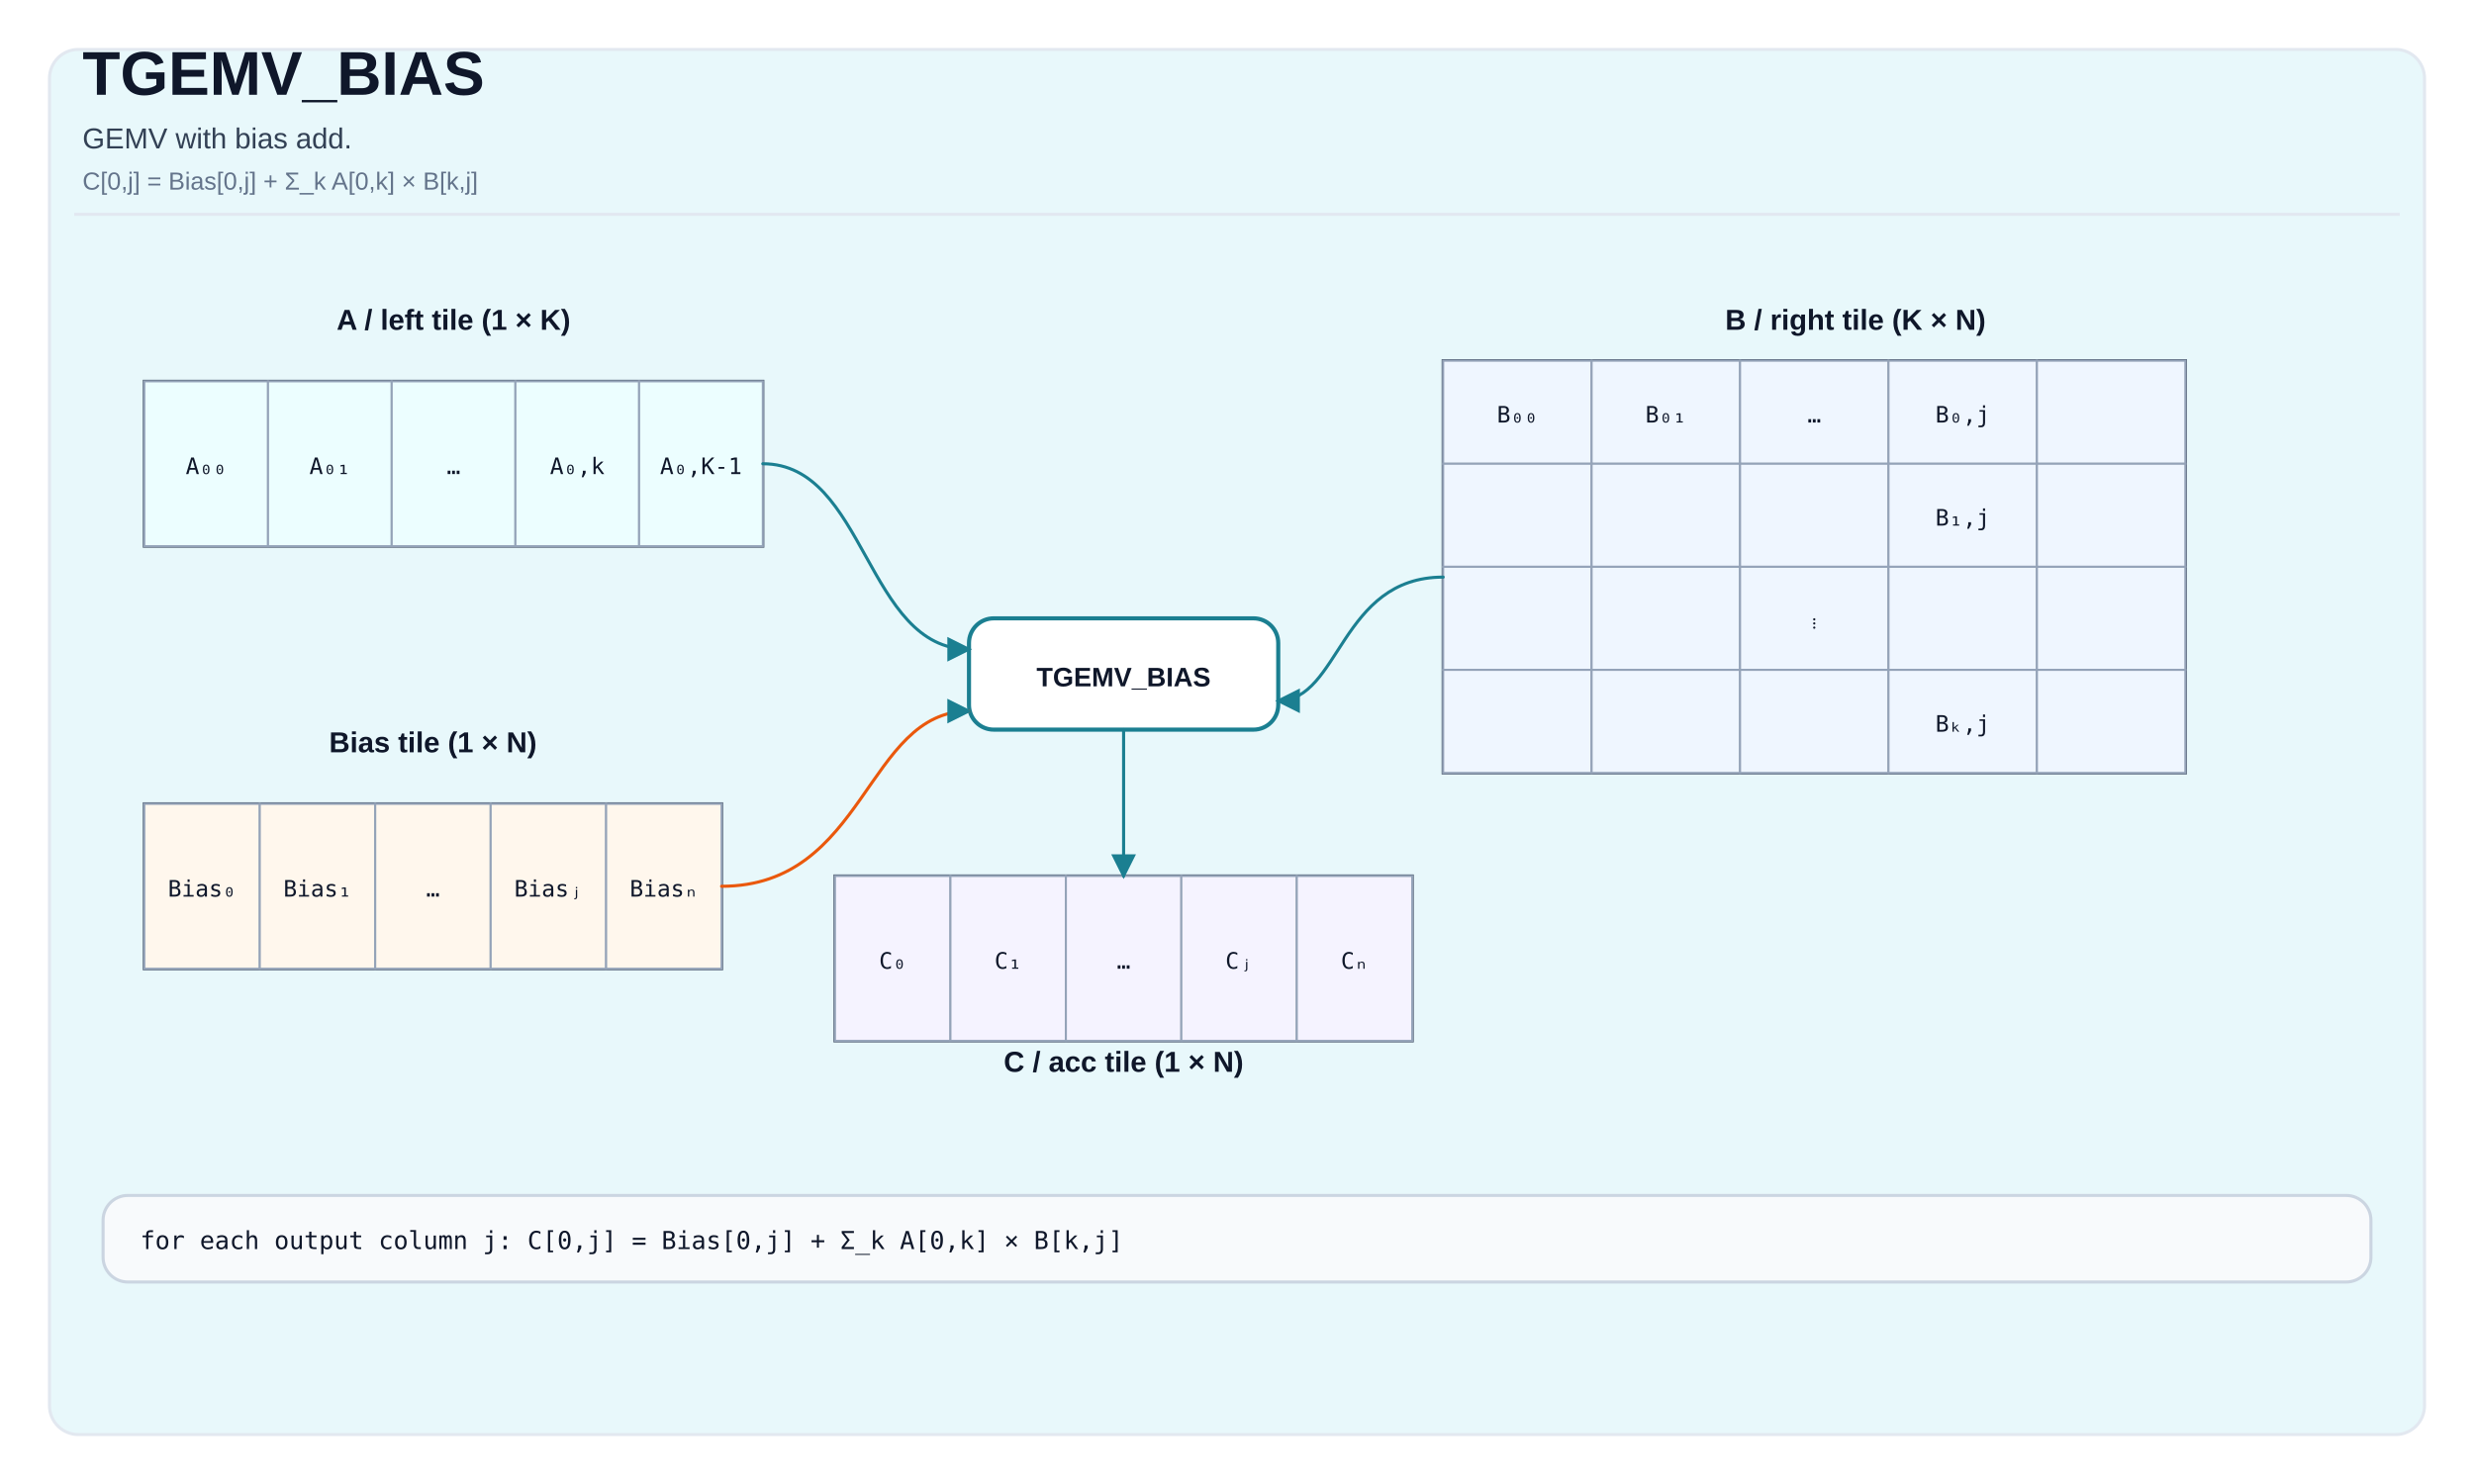
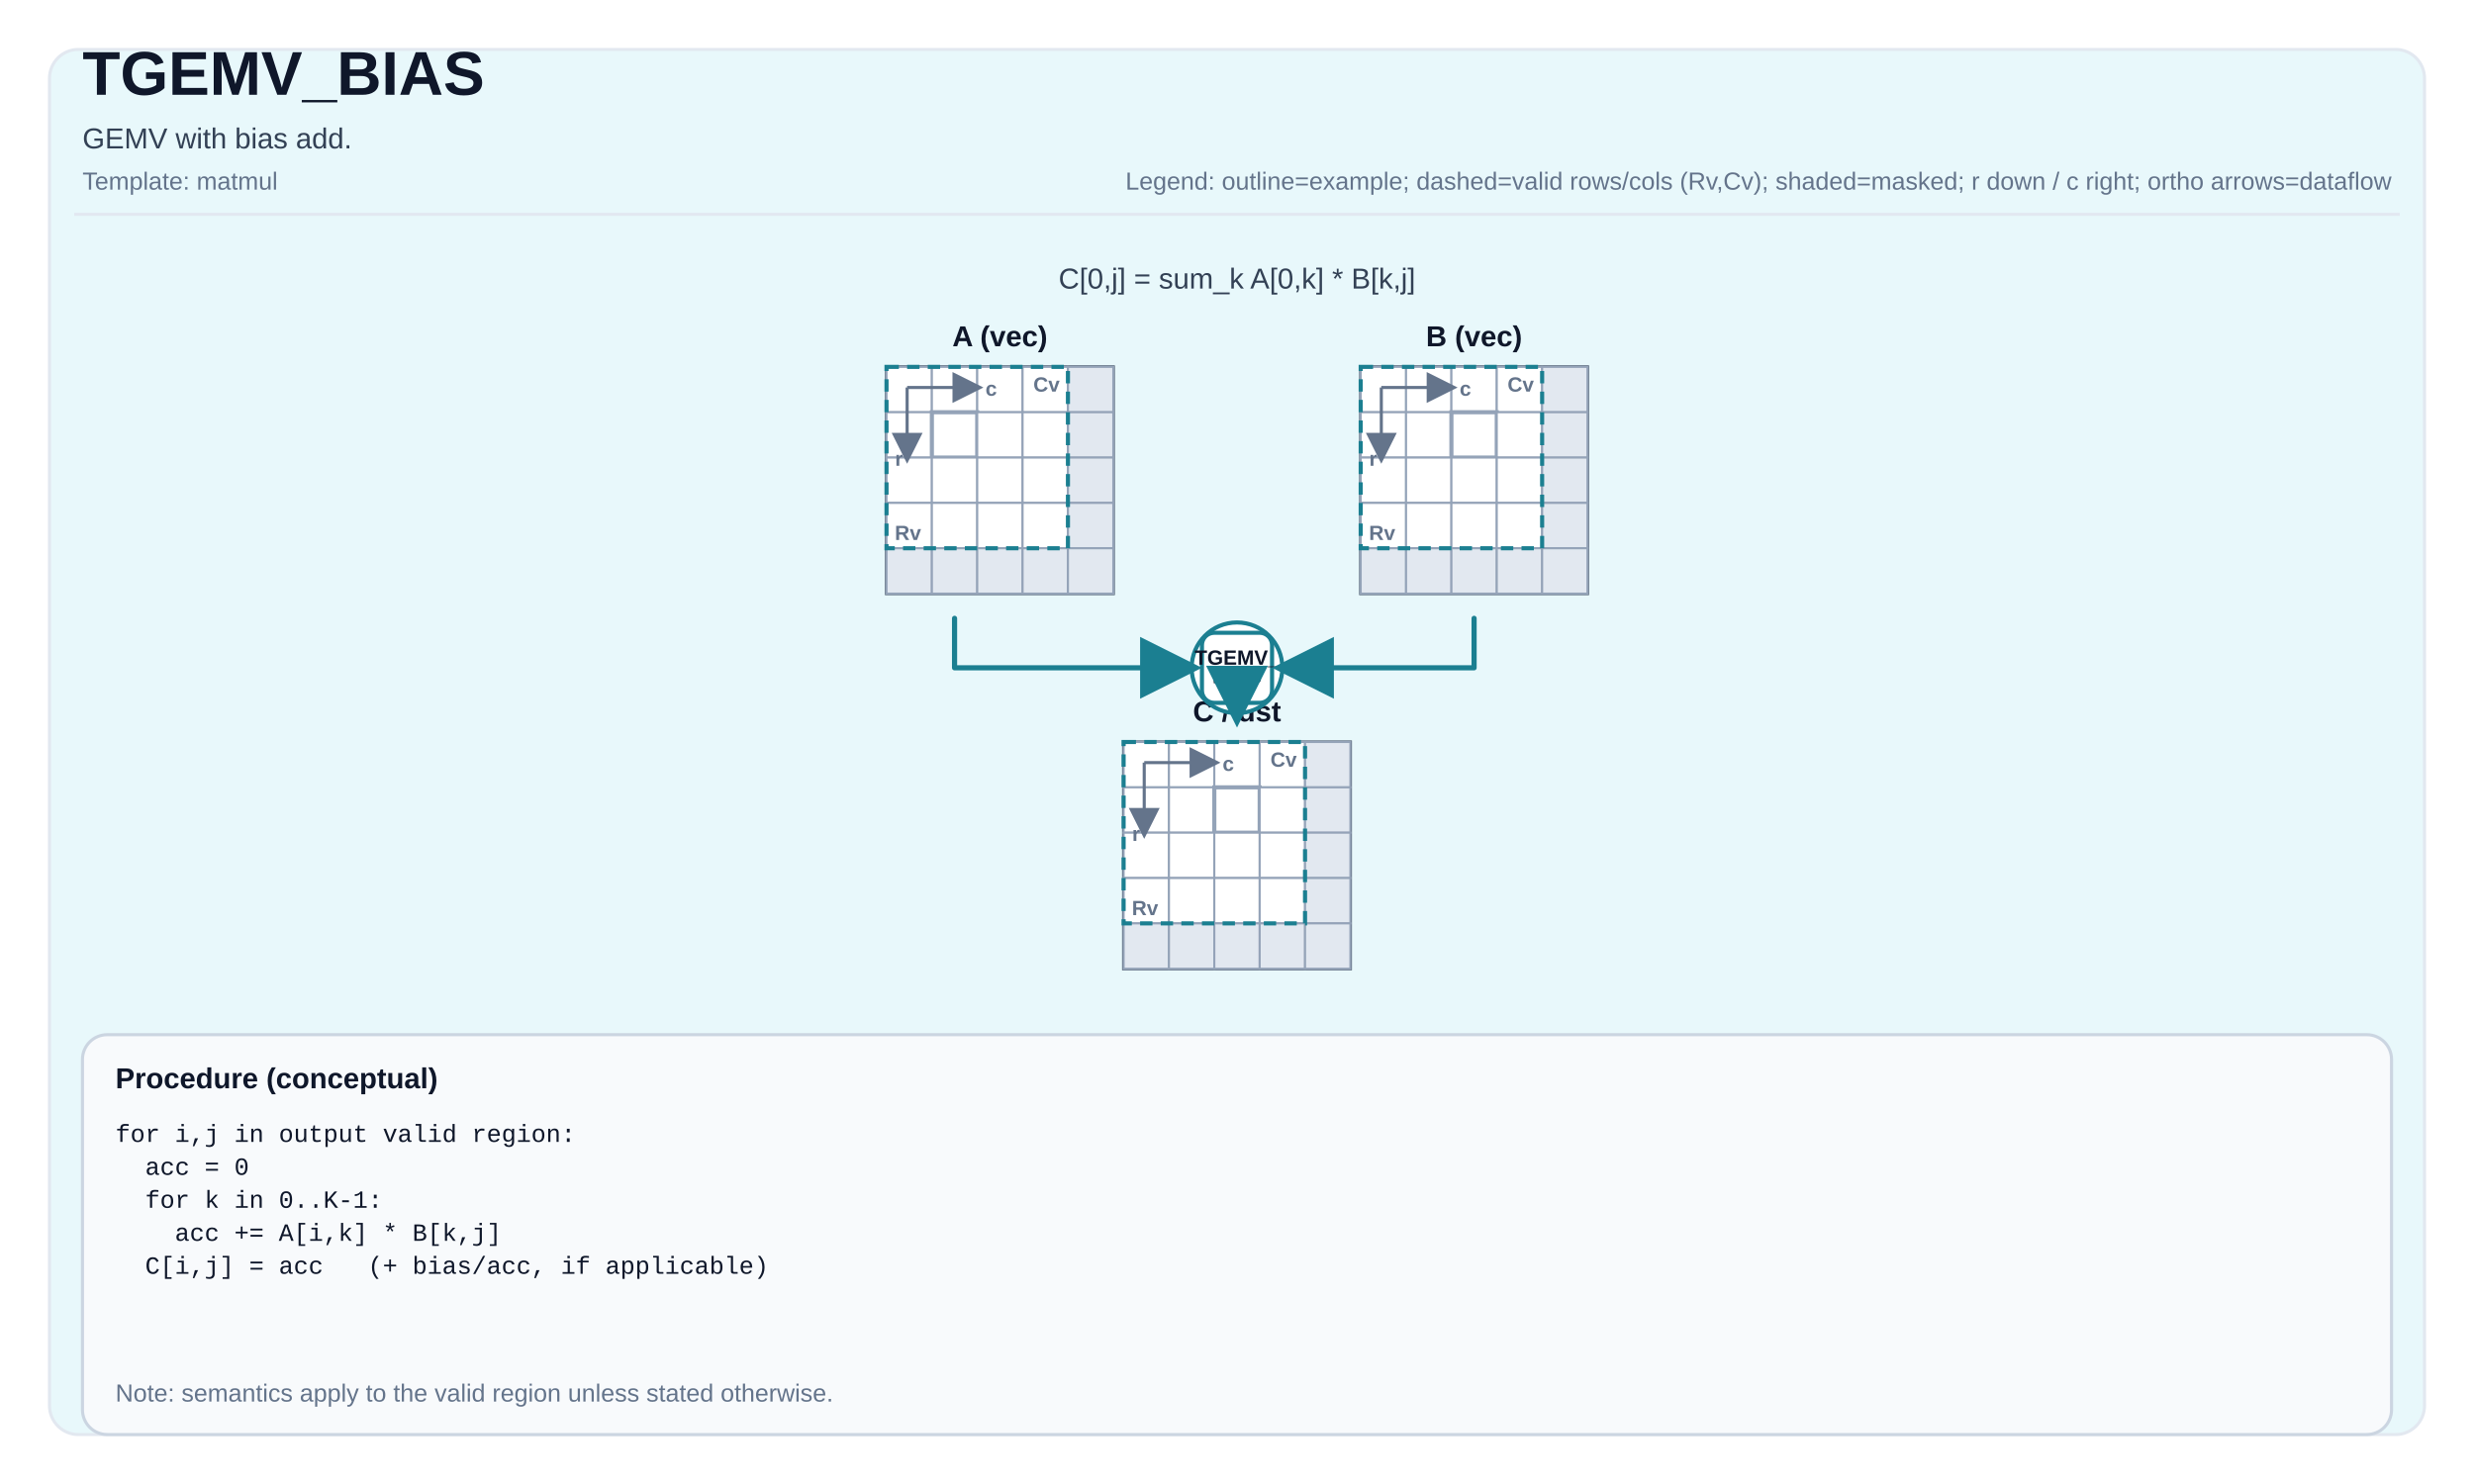
<svg xmlns="http://www.w3.org/2000/svg" width="1200" height="720" viewBox="0 0 1200 720" role="img" aria-label="TGEMV_BIAS tile operation diagram">
  <defs>
-     <marker id="arrow" markerWidth="8" markerHeight="8" refX="7" refY="4" orient="auto">
-       <path d="M0,0 L0,8 L8,4 z" fill="#1B7F91" />
+     <marker id="arrow" markerWidth="12" markerHeight="12" refX="10" refY="6" orient="auto">
+       <path d="M0,0 L0,12 L12,6 z" fill="#1B7F91" />
+     </marker>
+     <marker id="axisArrow" markerWidth="10" markerHeight="10" refX="8" refY="5" orient="auto">
+       <path d="M0,0 L0,10 L10,5 z" fill="#64748b" />
    </marker>
  </defs>
  <style>
svg { font-family: Arial, Helvetica, sans-serif; }
.title { font-size: 30px; font-weight: 700; fill: #0f172a; }
.subtitle { font-size: 14px; fill: #334155; }
.meta { font-size: 12px; fill: #64748b; }
.frame { fill: white; }
.panel { fill: #E8F8FB; stroke: #e2e8f0; stroke-width: 1.5; rx: 14; }
.tileLabel { font-size: 14px; font-weight: 700; fill: #0f172a; }
.tileBorder { fill: none; stroke: #475569; stroke-width: 1.5; }
.cell { fill: #ffffff; stroke: #94a3b8; stroke-width: 1; }
- .cellA { fill: #ecfeff; }
- .cellB { fill: #eff6ff; }
- .cellBias { fill: #fff7ed; }
- .cellC { fill: #f5f3ff; }
- .cellText { font-family: ui-monospace, SFMono-Regular, Menlo, Monaco, Consolas, monospace; font-size: 11px; fill: #0f172a; }
- .arrow { stroke-width: 1.5; fill: none; stroke-linejoin: round; stroke-linecap: round; marker-end: url(#arrow); }
+ .cellMasked { fill: #e2e8f0; }
+ .cellHL { stroke-width: 2; }
+ .cellText { font-family: ui-monospace, SFMono-Regular, Menlo, Monaco, Consolas, 'Liberation Mono', 'Courier New', monospace; font-size: 10px; fill: #0f172a; }
+ .arrow { stroke-width: 2.5; fill: none; stroke-linejoin: round; stroke-linecap: round; }
+ .axisLine { stroke: #64748b; stroke-width: 1.5; fill: none; }
+ .axisText { font-size: 10px; fill: #64748b; font-weight: 700; }
+ .opCircle { fill: #ffffff; stroke-width: 2; }
+ .opRect { fill: #ffffff; stroke-width: 2; }
+ .opText { font-size: 10px; font-weight: 800; fill: #0f172a; }
.procBox { fill: #f8fafc; stroke: #cbd5e1; stroke-width: 1.5; rx: 12; }
- .procText { font-family: ui-monospace, SFMono-Regular, Menlo, Monaco, Consolas, monospace; font-size: 12px; fill: #0f172a; }
- .opBox { fill: #ffffff; stroke: #1B7F91; stroke-width: 2; rx: 12; }
- .opText { font-size: 13px; font-weight: 800; fill: #0f172a; }
+ .procTitle { font-size: 14px; font-weight: 700; fill: #0f172a; }
+ .procText { font-family: ui-monospace, SFMono-Regular, Menlo, Monaco, Consolas, 'Liberation Mono', 'Courier New', monospace; font-size: 12px; fill: #0f172a; }
+ .smallLabel { font-size: 12px; fill: #334155; }
+ .scalarBox { fill: #ffffff; stroke: #cbd5e1; stroke-width: 1.5; }
+ .scalarValue { font-size: 16px; font-weight: 700; }
+ .validBox { fill: none; stroke-width: 2; stroke-dasharray: 6 4; }
</style>
  <rect x="0" y="0" width="1200" height="720" class="frame" />
  <rect x="24" y="24" width="1152" height="672" class="panel" />
  <text x="40" y="46" class="title">TGEMV_BIAS</text>
  <text x="40" y="72" class="subtitle">GEMV with bias add.</text>
-   <text x="40" y="92" class="meta">C[0,j] = Bias[0,j] + Σ_k A[0,k] × B[k,j]</text>
+   <text x="40" y="92" class="meta">Template: matmul</text>
+   <text x="1160" y="92" class="meta" text-anchor="end">Legend: outline=example; dashed=valid rows/cols (Rv,Cv); shaded=masked; r down / c right; ortho arrows=dataflow</text>
  <line x1="36" y1="104" x2="1164" y2="104" stroke="#e2e8f0" stroke-width="1.5" />
-   <text x="220" y="160" class="tileLabel" text-anchor="middle">A / left tile (1 × K)</text>
-   <rect x="70" y="185" width="300" height="80" class="tileBorder" />
-   <rect x="70" y="185" width="60" height="80" class="cell cellA" />
-   <rect x="130" y="185" width="60" height="80" class="cell cellA" />
-   <rect x="190" y="185" width="60" height="80" class="cell cellA" />
-   <rect x="250" y="185" width="60" height="80" class="cell cellA" />
-   <rect x="310" y="185" width="60" height="80" class="cell cellA" />
-   <text x="100" y="230" class="cellText" text-anchor="middle">A₀₀</text>
-   <text x="160" y="230" class="cellText" text-anchor="middle">A₀₁</text>
-   <text x="220" y="230" class="cellText" text-anchor="middle">…</text>
-   <text x="280" y="230" class="cellText" text-anchor="middle">A₀,k</text>
-   <text x="340" y="230" class="cellText" text-anchor="middle">A₀,K-1</text>
-   <text x="900" y="160" class="tileLabel" text-anchor="middle">B / right tile (K × N)</text>
-   <rect x="700" y="175" width="360" height="200" class="tileBorder" />
-   <rect x="700" y="175" width="72" height="50" class="cell cellB" />
-   <rect x="772" y="175" width="72" height="50" class="cell cellB" />
-   <rect x="844" y="175" width="72" height="50" class="cell cellB" />
-   <rect x="916" y="175" width="72" height="50" class="cell cellB" />
-   <rect x="988" y="175" width="72" height="50" class="cell cellB" />
-   <rect x="700" y="225" width="72" height="50" class="cell cellB" />
-   <rect x="772" y="225" width="72" height="50" class="cell cellB" />
-   <rect x="844" y="225" width="72" height="50" class="cell cellB" />
-   <rect x="916" y="225" width="72" height="50" class="cell cellB" />
-   <rect x="988" y="225" width="72" height="50" class="cell cellB" />
-   <rect x="700" y="275" width="72" height="50" class="cell cellB" />
-   <rect x="772" y="275" width="72" height="50" class="cell cellB" />
-   <rect x="844" y="275" width="72" height="50" class="cell cellB" />
-   <rect x="916" y="275" width="72" height="50" class="cell cellB" />
-   <rect x="988" y="275" width="72" height="50" class="cell cellB" />
-   <rect x="700" y="325" width="72" height="50" class="cell cellB" />
-   <rect x="772" y="325" width="72" height="50" class="cell cellB" />
-   <rect x="844" y="325" width="72" height="50" class="cell cellB" />
-   <rect x="916" y="325" width="72" height="50" class="cell cellB" />
-   <rect x="988" y="325" width="72" height="50" class="cell cellB" />
-   <text x="736" y="205" class="cellText" text-anchor="middle">B₀₀</text>
-   <text x="808" y="205" class="cellText" text-anchor="middle">B₀₁</text>
-   <text x="880" y="205" class="cellText" text-anchor="middle">…</text>
-   <text x="952" y="205" class="cellText" text-anchor="middle">B₀,j</text>
-   <text x="952" y="255" class="cellText" text-anchor="middle">B₁,j</text>
-   <text x="880" y="305" class="cellText" text-anchor="middle">⋮</text>
-   <text x="952" y="355" class="cellText" text-anchor="middle">Bₖ,j</text>
-   <text x="210" y="365" class="tileLabel" text-anchor="middle">Bias tile (1 × N)</text>
-   <rect x="70" y="390" width="280" height="80" class="tileBorder" />
-   <rect x="70" y="390" width="56" height="80" class="cell cellBias" />
-   <rect x="126" y="390" width="56" height="80" class="cell cellBias" />
-   <rect x="182" y="390" width="56" height="80" class="cell cellBias" />
-   <rect x="238" y="390" width="56" height="80" class="cell cellBias" />
-   <rect x="294" y="390" width="56" height="80" class="cell cellBias" />
-   <text x="98" y="435" class="cellText" text-anchor="middle">Bias₀</text>
-   <text x="154" y="435" class="cellText" text-anchor="middle">Bias₁</text>
-   <text x="210" y="435" class="cellText" text-anchor="middle">…</text>
-   <text x="266" y="435" class="cellText" text-anchor="middle">Biasⱼ</text>
-   <text x="322" y="435" class="cellText" text-anchor="middle">Biasₙ</text>
-   <rect x="470" y="300" width="150" height="54" class="opBox" />
-   <text x="545" y="333" class="opText" text-anchor="middle">TGEMV_BIAS</text>
-   <path d="M 370 225 C 420 225, 420 315, 470 315" class="arrow" stroke="#1B7F91" />
-   <path d="M 700 280 C 650 280, 650 340, 620 340" class="arrow" stroke="#1B7F91" />
-   <path d="M 350 430 C 420 430, 420 345, 470 345" class="arrow" stroke="#ea580c" />
-   <text x="545" y="520" class="tileLabel" text-anchor="middle">C / acc tile (1 × N)</text>
-   <rect x="405" y="425" width="280" height="80" class="tileBorder" />
-   <rect x="405" y="425" width="56" height="80" class="cell cellC" />
-   <rect x="461" y="425" width="56" height="80" class="cell cellC" />
-   <rect x="517" y="425" width="56" height="80" class="cell cellC" />
-   <rect x="573" y="425" width="56" height="80" class="cell cellC" />
-   <rect x="629" y="425" width="56" height="80" class="cell cellC" />
-   <text x="433" y="470" class="cellText" text-anchor="middle">C₀</text>
-   <text x="489" y="470" class="cellText" text-anchor="middle">C₁</text>
-   <text x="545" y="470" class="cellText" text-anchor="middle">…</text>
-   <text x="601" y="470" class="cellText" text-anchor="middle">Cⱼ</text>
-   <text x="657" y="470" class="cellText" text-anchor="middle">Cₙ</text>
-   <path d="M 545 354 L 545 425" class="arrow" stroke="#1B7F91" />
-   <rect x="50" y="580" width="1100" height="42" class="procBox" />
-   <text x="68" y="606" class="procText">for each output column j: C[0,j] = Bias[0,j] + Σ_k A[0,k] × B[k,j]</text>
+   <text x="485" y="168" class="tileLabel" text-anchor="middle">A (vec)</text>
+   <rect x="430" y="178" width="110" height="110" class="tileBorder" />
+   <rect x="430" y="178" width="22" height="22" class="cell" />
+   <rect x="452" y="178" width="22" height="22" class="cell" />
+   <rect x="474" y="178" width="22" height="22" class="cell" />
+   <rect x="496" y="178" width="22" height="22" class="cell" />
+   <rect x="518" y="178" width="22" height="22" class="cell cellMasked" />
+   <rect x="430" y="200" width="22" height="22" class="cell" />
+   <rect x="452" y="200" width="22" height="22" class="cell cellHL" stroke="#1B7F91" />
+   <rect x="474" y="200" width="22" height="22" class="cell" />
+   <rect x="496" y="200" width="22" height="22" class="cell" />
+   <rect x="518" y="200" width="22" height="22" class="cell cellMasked" />
+   <rect x="430" y="222" width="22" height="22" class="cell" />
+   <rect x="452" y="222" width="22" height="22" class="cell" />
+   <rect x="474" y="222" width="22" height="22" class="cell" />
+   <rect x="496" y="222" width="22" height="22" class="cell" />
+   <rect x="518" y="222" width="22" height="22" class="cell cellMasked" />
+   <rect x="430" y="244" width="22" height="22" class="cell" />
+   <rect x="452" y="244" width="22" height="22" class="cell" />
+   <rect x="474" y="244" width="22" height="22" class="cell" />
+   <rect x="496" y="244" width="22" height="22" class="cell" />
+   <rect x="518" y="244" width="22" height="22" class="cell cellMasked" />
+   <rect x="430" y="266" width="22" height="22" class="cell cellMasked" />
+   <rect x="452" y="266" width="22" height="22" class="cell cellMasked" />
+   <rect x="474" y="266" width="22" height="22" class="cell cellMasked" />
+   <rect x="496" y="266" width="22" height="22" class="cell cellMasked" />
+   <rect x="518" y="266" width="22" height="22" class="cell cellMasked" />
+   <rect x="430" y="178" width="88" height="88" class="validBox" stroke="#1B7F91" />
+   <text x="434" y="262" class="axisText">Rv</text>
+   <text x="514" y="190" class="axisText" text-anchor="end">Cv</text>
+   <path d="M 440 188 L 474 188" class="axisLine" marker-end="url(#axisArrow)" />
+   <path d="M 440 188 L 440 222" class="axisLine" marker-end="url(#axisArrow)" />
+   <text x="478" y="192" class="axisText">c</text>
+   <text x="438" y="226" class="axisText" text-anchor="end">r</text>
+   <text x="715" y="168" class="tileLabel" text-anchor="middle">B (vec)</text>
+   <rect x="660" y="178" width="110" height="110" class="tileBorder" />
+   <rect x="660" y="178" width="22" height="22" class="cell" />
+   <rect x="682" y="178" width="22" height="22" class="cell" />
+   <rect x="704" y="178" width="22" height="22" class="cell" />
+   <rect x="726" y="178" width="22" height="22" class="cell" />
+   <rect x="748" y="178" width="22" height="22" class="cell cellMasked" />
+   <rect x="660" y="200" width="22" height="22" class="cell" />
+   <rect x="682" y="200" width="22" height="22" class="cell" />
+   <rect x="704" y="200" width="22" height="22" class="cell cellHL" stroke="#1B7F91" />
+   <rect x="726" y="200" width="22" height="22" class="cell" />
+   <rect x="748" y="200" width="22" height="22" class="cell cellMasked" />
+   <rect x="660" y="222" width="22" height="22" class="cell" />
+   <rect x="682" y="222" width="22" height="22" class="cell" />
+   <rect x="704" y="222" width="22" height="22" class="cell" />
+   <rect x="726" y="222" width="22" height="22" class="cell" />
+   <rect x="748" y="222" width="22" height="22" class="cell cellMasked" />
+   <rect x="660" y="244" width="22" height="22" class="cell" />
+   <rect x="682" y="244" width="22" height="22" class="cell" />
+   <rect x="704" y="244" width="22" height="22" class="cell" />
+   <rect x="726" y="244" width="22" height="22" class="cell" />
+   <rect x="748" y="244" width="22" height="22" class="cell cellMasked" />
+   <rect x="660" y="266" width="22" height="22" class="cell cellMasked" />
+   <rect x="682" y="266" width="22" height="22" class="cell cellMasked" />
+   <rect x="704" y="266" width="22" height="22" class="cell cellMasked" />
+   <rect x="726" y="266" width="22" height="22" class="cell cellMasked" />
+   <rect x="748" y="266" width="22" height="22" class="cell cellMasked" />
+   <rect x="660" y="178" width="88" height="88" class="validBox" stroke="#1B7F91" />
+   <text x="664" y="262" class="axisText">Rv</text>
+   <text x="744" y="190" class="axisText" text-anchor="end">Cv</text>
+   <path d="M 670 188 L 704 188" class="axisLine" marker-end="url(#axisArrow)" />
+   <path d="M 670 188 L 670 222" class="axisLine" marker-end="url(#axisArrow)" />
+   <text x="708" y="192" class="axisText">c</text>
+   <text x="668" y="226" class="axisText" text-anchor="end">r</text>
+   <text x="600" y="350" class="tileLabel" text-anchor="middle">C / dst</text>
+   <rect x="545" y="360" width="110" height="110" class="tileBorder" />
+   <rect x="545" y="360" width="22" height="22" class="cell" />
+   <rect x="567" y="360" width="22" height="22" class="cell" />
+   <rect x="589" y="360" width="22" height="22" class="cell" />
+   <rect x="611" y="360" width="22" height="22" class="cell" />
+   <rect x="633" y="360" width="22" height="22" class="cell cellMasked" />
+   <rect x="545" y="382" width="22" height="22" class="cell" />
+   <rect x="567" y="382" width="22" height="22" class="cell" />
+   <rect x="589" y="382" width="22" height="22" class="cell cellHL" stroke="#1B7F91" />
+   <rect x="611" y="382" width="22" height="22" class="cell" />
+   <rect x="633" y="382" width="22" height="22" class="cell cellMasked" />
+   <rect x="545" y="404" width="22" height="22" class="cell" />
+   <rect x="567" y="404" width="22" height="22" class="cell" />
+   <rect x="589" y="404" width="22" height="22" class="cell" />
+   <rect x="611" y="404" width="22" height="22" class="cell" />
+   <rect x="633" y="404" width="22" height="22" class="cell cellMasked" />
+   <rect x="545" y="426" width="22" height="22" class="cell" />
+   <rect x="567" y="426" width="22" height="22" class="cell" />
+   <rect x="589" y="426" width="22" height="22" class="cell" />
+   <rect x="611" y="426" width="22" height="22" class="cell" />
+   <rect x="633" y="426" width="22" height="22" class="cell cellMasked" />
+   <rect x="545" y="448" width="22" height="22" class="cell cellMasked" />
+   <rect x="567" y="448" width="22" height="22" class="cell cellMasked" />
+   <rect x="589" y="448" width="22" height="22" class="cell cellMasked" />
+   <rect x="611" y="448" width="22" height="22" class="cell cellMasked" />
+   <rect x="633" y="448" width="22" height="22" class="cell cellMasked" />
+   <rect x="545" y="360" width="88" height="88" class="validBox" stroke="#1B7F91" />
+   <text x="549" y="444" class="axisText">Rv</text>
+   <text x="629" y="372" class="axisText" text-anchor="end">Cv</text>
+   <path d="M 555 370 L 589 370" class="axisLine" marker-end="url(#axisArrow)" />
+   <path d="M 555 370 L 555 404" class="axisLine" marker-end="url(#axisArrow)" />
+   <text x="593" y="374" class="axisText">c</text>
+   <text x="553" y="408" class="axisText" text-anchor="end">r</text>
+   <text x="600" y="140" class="subtitle" text-anchor="middle" fill="#1B7F91">C[0,j] = sum_k A[0,k] * B[k,j]</text>
+   <circle cx="600" cy="324" r="22" class="opCircle" stroke="#1B7F91" />
+   <rect x="583" y="307" width="34" height="34" rx="6" class="opRect" stroke="#1B7F91" />
+   <text x="600" y="322.5" class="opText" font-size="8px" text-anchor="middle">TGEMV_</text>
+   <text x="600" y="331.5" class="opText" font-size="8px" text-anchor="middle">BIAS</text>
+   <path d="M 463 300 L 463 324 L 578 324 L 578 324" class="arrow" stroke="#1B7F91" marker-end="url(#arrow)" />
+   <path d="M 715 300 L 715 324 L 622 324 L 622 324" class="arrow" stroke="#1B7F91" marker-end="url(#arrow)" />
+   <path d="M 600 346 L 600 347 L 600 347 L 600 348" class="arrow" stroke="#1B7F91" marker-end="url(#arrow)" />
+   <rect x="40" y="502" width="1120" height="194" class="procBox" />
+   <text x="56" y="528" class="procTitle">Procedure (conceptual)</text>
+   <text x="56" y="554" class="procText" xml:space="preserve">
+     <tspan x="56" dy="0">for i,j in output valid region:</tspan>
+     <tspan x="56" dy="16">  acc = 0</tspan>
+     <tspan x="56" dy="16">  for k in 0..K-1:</tspan>
+     <tspan x="56" dy="16">    acc += A[i,k] * B[k,j]</tspan>
+     <tspan x="56" dy="16">  C[i,j] = acc   (+ bias/acc, if applicable)</tspan>
+   </text>
+   <text x="56" y="680" class="meta">Note: semantics apply to the valid region unless stated otherwise.</text>
</svg>
